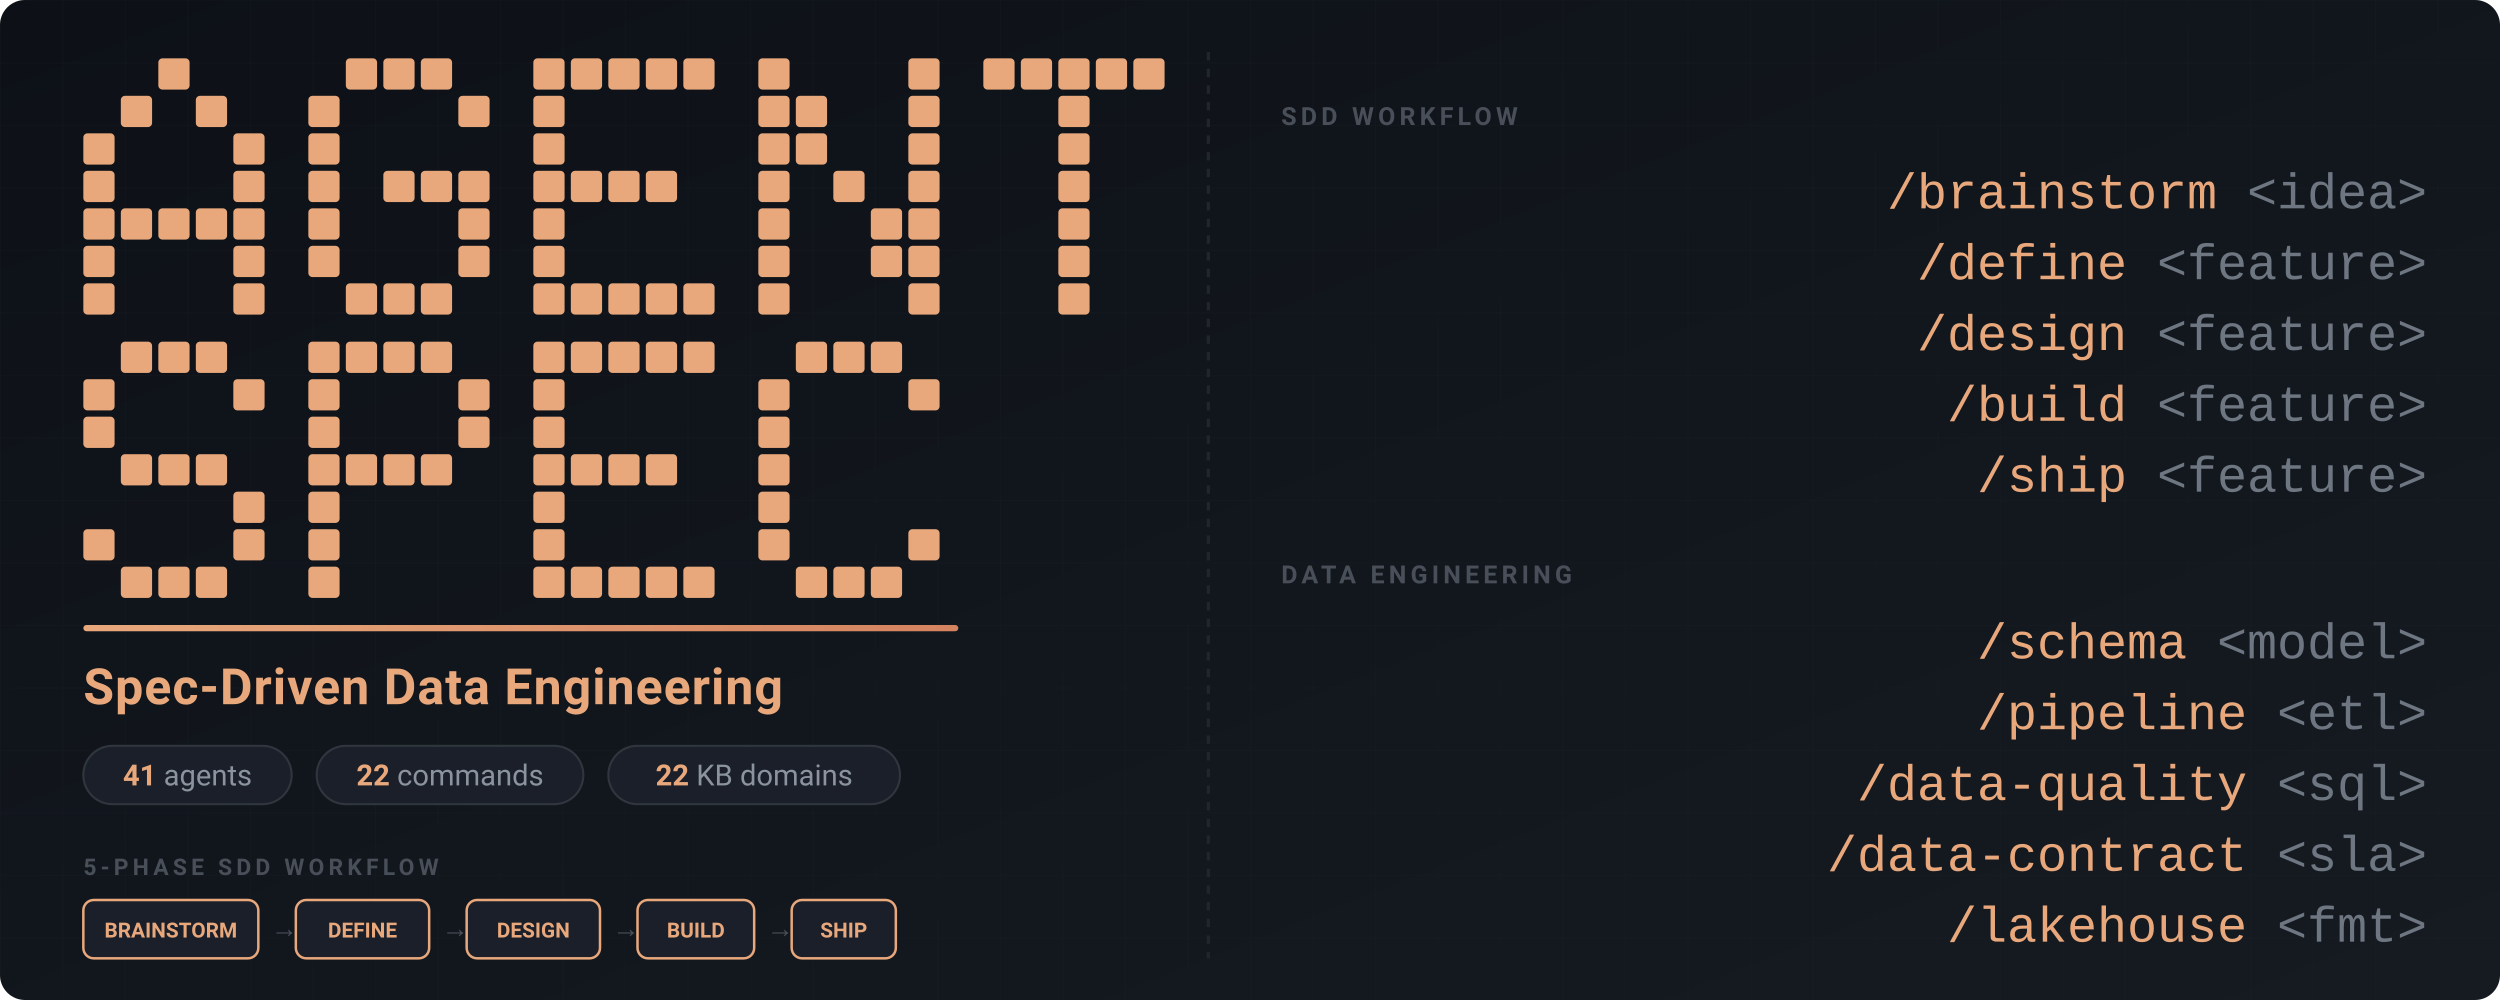
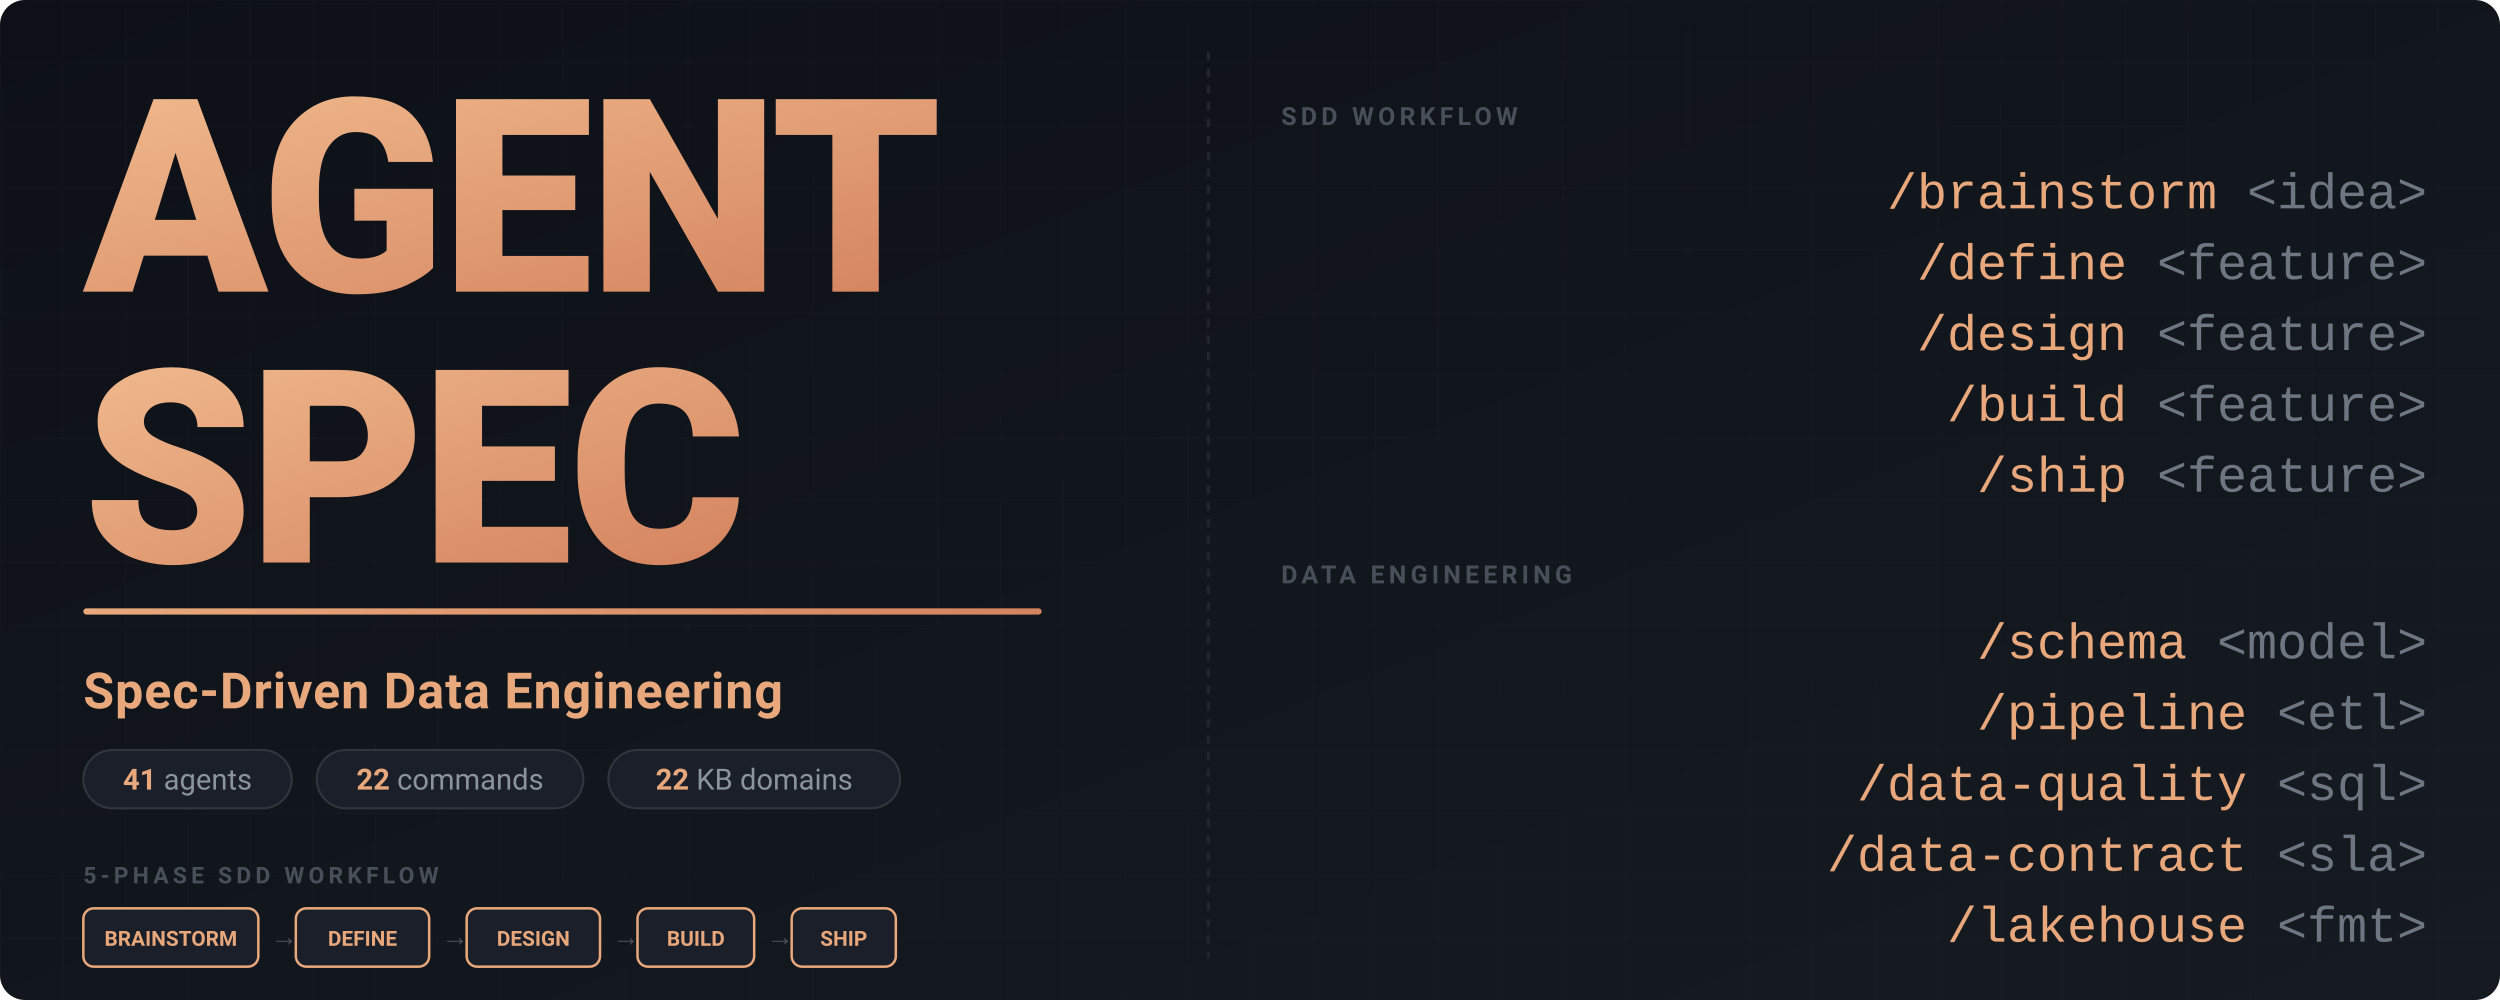
<svg xmlns="http://www.w3.org/2000/svg" viewBox="0 0 1200 480" width="1200" height="480">
  <defs>
    <linearGradient id="bgGrad" x1="0%" y1="0%" x2="100%" y2="100%">
      <stop offset="0%" style="stop-color:#0d1117" />
      <stop offset="100%" style="stop-color:#161b22" />
    </linearGradient>
    <linearGradient id="accentGrad" x1="0%" y1="0%" x2="100%" y2="0%">
      <stop offset="0%" style="stop-color:#e8a87c" />
      <stop offset="100%" style="stop-color:#d4845f" />
    </linearGradient>
+     <linearGradient id="titleFade" x1="0%" y1="0%" x2="100%" y2="100%">
+       <stop offset="0%" style="stop-color:#f0b88c" />
+       <stop offset="100%" style="stop-color:#d4845f" />
+     </linearGradient>
  </defs>
  <rect width="1200" height="480" fill="url(#bgGrad)" rx="12" />
  <pattern id="grid" width="30" height="30" patternUnits="userSpaceOnUse">
    <path d="M 30 0 L 0 0 0 30" fill="none" stroke="#21262d" stroke-width="0.5" />
  </pattern>
  <rect width="1200" height="480" fill="url(#grid)" rx="12" opacity="0.3" />
-   <g fill="#e8a87c">
-     <rect x="76" y="28" width="15" height="15" rx="2" />
-     <rect x="58" y="46" width="15" height="15" rx="2" />
-     <rect x="94" y="46" width="15" height="15" rx="2" />
-     <rect x="40" y="64" width="15" height="15" rx="2" />
-     <rect x="112" y="64" width="15" height="15" rx="2" />
-     <rect x="40" y="82" width="15" height="15" rx="2" />
-     <rect x="112" y="82" width="15" height="15" rx="2" />
-     <rect x="40" y="100" width="15" height="15" rx="2" />
-     <rect x="58" y="100" width="15" height="15" rx="2" />
-     <rect x="76" y="100" width="15" height="15" rx="2" />
-     <rect x="94" y="100" width="15" height="15" rx="2" />
-     <rect x="112" y="100" width="15" height="15" rx="2" />
-     <rect x="40" y="118" width="15" height="15" rx="2" />
-     <rect x="112" y="118" width="15" height="15" rx="2" />
-     <rect x="40" y="136" width="15" height="15" rx="2" />
-     <rect x="112" y="136" width="15" height="15" rx="2" />
-   </g>
-   <g fill="#e8a87c">
-     <rect x="166" y="28" width="15" height="15" rx="2" />
-     <rect x="184" y="28" width="15" height="15" rx="2" />
-     <rect x="202" y="28" width="15" height="15" rx="2" />
-     <rect x="148" y="46" width="15" height="15" rx="2" />
-     <rect x="220" y="46" width="15" height="15" rx="2" />
-     <rect x="148" y="64" width="15" height="15" rx="2" />
-     <rect x="148" y="82" width="15" height="15" rx="2" />
-     <rect x="184" y="82" width="15" height="15" rx="2" />
-     <rect x="202" y="82" width="15" height="15" rx="2" />
-     <rect x="220" y="82" width="15" height="15" rx="2" />
-     <rect x="148" y="100" width="15" height="15" rx="2" />
-     <rect x="220" y="100" width="15" height="15" rx="2" />
-     <rect x="148" y="118" width="15" height="15" rx="2" />
-     <rect x="220" y="118" width="15" height="15" rx="2" />
-     <rect x="166" y="136" width="15" height="15" rx="2" />
-     <rect x="184" y="136" width="15" height="15" rx="2" />
-     <rect x="202" y="136" width="15" height="15" rx="2" />
-   </g>
-   <g fill="#e8a87c">
-     <rect x="256" y="28" width="15" height="15" rx="2" />
-     <rect x="274" y="28" width="15" height="15" rx="2" />
-     <rect x="292" y="28" width="15" height="15" rx="2" />
-     <rect x="310" y="28" width="15" height="15" rx="2" />
-     <rect x="328" y="28" width="15" height="15" rx="2" />
-     <rect x="256" y="46" width="15" height="15" rx="2" />
-     <rect x="256" y="64" width="15" height="15" rx="2" />
-     <rect x="256" y="82" width="15" height="15" rx="2" />
-     <rect x="274" y="82" width="15" height="15" rx="2" />
-     <rect x="292" y="82" width="15" height="15" rx="2" />
-     <rect x="310" y="82" width="15" height="15" rx="2" />
-     <rect x="256" y="100" width="15" height="15" rx="2" />
-     <rect x="256" y="118" width="15" height="15" rx="2" />
-     <rect x="256" y="136" width="15" height="15" rx="2" />
-     <rect x="274" y="136" width="15" height="15" rx="2" />
-     <rect x="292" y="136" width="15" height="15" rx="2" />
-     <rect x="310" y="136" width="15" height="15" rx="2" />
-     <rect x="328" y="136" width="15" height="15" rx="2" />
-   </g>
-   <g fill="#e8a87c">
-     <rect x="364" y="28" width="15" height="15" rx="2" />
-     <rect x="436" y="28" width="15" height="15" rx="2" />
-     <rect x="364" y="46" width="15" height="15" rx="2" />
-     <rect x="382" y="46" width="15" height="15" rx="2" />
-     <rect x="436" y="46" width="15" height="15" rx="2" />
-     <rect x="364" y="64" width="15" height="15" rx="2" />
-     <rect x="382" y="64" width="15" height="15" rx="2" />
-     <rect x="436" y="64" width="15" height="15" rx="2" />
-     <rect x="364" y="82" width="15" height="15" rx="2" />
-     <rect x="400" y="82" width="15" height="15" rx="2" />
-     <rect x="436" y="82" width="15" height="15" rx="2" />
-     <rect x="364" y="100" width="15" height="15" rx="2" />
-     <rect x="418" y="100" width="15" height="15" rx="2" />
-     <rect x="436" y="100" width="15" height="15" rx="2" />
-     <rect x="364" y="118" width="15" height="15" rx="2" />
-     <rect x="418" y="118" width="15" height="15" rx="2" />
-     <rect x="436" y="118" width="15" height="15" rx="2" />
-     <rect x="364" y="136" width="15" height="15" rx="2" />
-     <rect x="436" y="136" width="15" height="15" rx="2" />
-   </g>
-   <g fill="#e8a87c">
-     <rect x="472" y="28" width="15" height="15" rx="2" />
-     <rect x="490" y="28" width="15" height="15" rx="2" />
-     <rect x="508" y="28" width="15" height="15" rx="2" />
-     <rect x="526" y="28" width="15" height="15" rx="2" />
-     <rect x="544" y="28" width="15" height="15" rx="2" />
-     <rect x="508" y="46" width="15" height="15" rx="2" />
-     <rect x="508" y="64" width="15" height="15" rx="2" />
-     <rect x="508" y="82" width="15" height="15" rx="2" />
-     <rect x="508" y="100" width="15" height="15" rx="2" />
-     <rect x="508" y="118" width="15" height="15" rx="2" />
-     <rect x="508" y="136" width="15" height="15" rx="2" />
-   </g>
-   <g fill="#e8a87c">
-     <rect x="58" y="164" width="15" height="15" rx="2" />
-     <rect x="76" y="164" width="15" height="15" rx="2" />
-     <rect x="94" y="164" width="15" height="15" rx="2" />
-     <rect x="40" y="182" width="15" height="15" rx="2" />
-     <rect x="112" y="182" width="15" height="15" rx="2" />
-     <rect x="40" y="200" width="15" height="15" rx="2" />
-     <rect x="58" y="218" width="15" height="15" rx="2" />
-     <rect x="76" y="218" width="15" height="15" rx="2" />
-     <rect x="94" y="218" width="15" height="15" rx="2" />
-     <rect x="112" y="236" width="15" height="15" rx="2" />
-     <rect x="40" y="254" width="15" height="15" rx="2" />
-     <rect x="112" y="254" width="15" height="15" rx="2" />
-     <rect x="58" y="272" width="15" height="15" rx="2" />
-     <rect x="76" y="272" width="15" height="15" rx="2" />
-     <rect x="94" y="272" width="15" height="15" rx="2" />
-   </g>
-   <g fill="#e8a87c">
-     <rect x="148" y="164" width="15" height="15" rx="2" />
-     <rect x="166" y="164" width="15" height="15" rx="2" />
-     <rect x="184" y="164" width="15" height="15" rx="2" />
-     <rect x="202" y="164" width="15" height="15" rx="2" />
-     <rect x="148" y="182" width="15" height="15" rx="2" />
-     <rect x="220" y="182" width="15" height="15" rx="2" />
-     <rect x="148" y="200" width="15" height="15" rx="2" />
-     <rect x="220" y="200" width="15" height="15" rx="2" />
-     <rect x="148" y="218" width="15" height="15" rx="2" />
-     <rect x="166" y="218" width="15" height="15" rx="2" />
-     <rect x="184" y="218" width="15" height="15" rx="2" />
-     <rect x="202" y="218" width="15" height="15" rx="2" />
-     <rect x="148" y="236" width="15" height="15" rx="2" />
-     <rect x="148" y="254" width="15" height="15" rx="2" />
-     <rect x="148" y="272" width="15" height="15" rx="2" />
-   </g>
-   <g fill="#e8a87c">
-     <rect x="256" y="164" width="15" height="15" rx="2" />
-     <rect x="274" y="164" width="15" height="15" rx="2" />
-     <rect x="292" y="164" width="15" height="15" rx="2" />
-     <rect x="310" y="164" width="15" height="15" rx="2" />
-     <rect x="328" y="164" width="15" height="15" rx="2" />
-     <rect x="256" y="182" width="15" height="15" rx="2" />
-     <rect x="256" y="200" width="15" height="15" rx="2" />
-     <rect x="256" y="218" width="15" height="15" rx="2" />
-     <rect x="274" y="218" width="15" height="15" rx="2" />
-     <rect x="292" y="218" width="15" height="15" rx="2" />
-     <rect x="310" y="218" width="15" height="15" rx="2" />
-     <rect x="256" y="236" width="15" height="15" rx="2" />
-     <rect x="256" y="254" width="15" height="15" rx="2" />
-     <rect x="256" y="272" width="15" height="15" rx="2" />
-     <rect x="274" y="272" width="15" height="15" rx="2" />
-     <rect x="292" y="272" width="15" height="15" rx="2" />
-     <rect x="310" y="272" width="15" height="15" rx="2" />
-     <rect x="328" y="272" width="15" height="15" rx="2" />
-   </g>
-   <g fill="#e8a87c">
-     <rect x="382" y="164" width="15" height="15" rx="2" />
-     <rect x="400" y="164" width="15" height="15" rx="2" />
-     <rect x="418" y="164" width="15" height="15" rx="2" />
-     <rect x="364" y="182" width="15" height="15" rx="2" />
-     <rect x="436" y="182" width="15" height="15" rx="2" />
-     <rect x="364" y="200" width="15" height="15" rx="2" />
-     <rect x="364" y="218" width="15" height="15" rx="2" />
-     <rect x="364" y="236" width="15" height="15" rx="2" />
-     <rect x="364" y="254" width="15" height="15" rx="2" />
-     <rect x="436" y="254" width="15" height="15" rx="2" />
-     <rect x="382" y="272" width="15" height="15" rx="2" />
-     <rect x="400" y="272" width="15" height="15" rx="2" />
-     <rect x="418" y="272" width="15" height="15" rx="2" />
-   </g>
-   <rect x="40" y="300" width="420" height="3" fill="url(#accentGrad)" rx="1.5" />
-   <text x="40" y="338" font-family="system-ui, -apple-system, 'Segoe UI', Roboto, 'Helvetica Neue', Arial, sans-serif" font-size="24" fill="#e8a87c" font-weight="600" letter-spacing="0.5">Spec-Driven Data Engineering</text>
+   <text x="40" y="140" font-family="system-ui, -apple-system, 'Segoe UI', Roboto, 'Helvetica Neue', Arial, sans-serif" font-size="130" fill="url(#titleFade)" font-weight="900" letter-spacing="-2">AGENT</text>
+   <text x="40" y="270" font-family="system-ui, -apple-system, 'Segoe UI', Roboto, 'Helvetica Neue', Arial, sans-serif" font-size="130" fill="url(#titleFade)" font-weight="900" letter-spacing="-2">SPEC</text>
+   <rect x="40" y="292" width="460" height="3" fill="url(#accentGrad)" rx="1.5" />
+   <text x="40" y="340" font-family="system-ui, -apple-system, 'Segoe UI', Roboto, 'Helvetica Neue', Arial, sans-serif" font-size="24" fill="#e8a87c" font-weight="600" letter-spacing="0.5">Spec-Driven Data Engineering</text>
  <g font-family="system-ui, -apple-system, 'Segoe UI', Roboto, 'Helvetica Neue', Arial, sans-serif" font-size="14">
-     <rect x="40" y="358" width="100" height="28" fill="#1a1f29" stroke="#30363d" stroke-width="1" rx="14" />
-     <text x="90" y="377" text-anchor="middle" fill="#8b949e">
+     <rect x="40" y="360" width="100" height="28" fill="#1a1f29" stroke="#30363d" stroke-width="1" rx="14" />
+     <text x="90" y="379" text-anchor="middle" fill="#8b949e">
      <tspan fill="#e8a87c" font-weight="bold">41</tspan> agents</text>
-     <rect x="152" y="358" width="128" height="28" fill="#1a1f29" stroke="#30363d" stroke-width="1" rx="14" />
-     <text x="216" y="377" text-anchor="middle" fill="#8b949e">
+     <rect x="152" y="360" width="128" height="28" fill="#1a1f29" stroke="#30363d" stroke-width="1" rx="14" />
+     <text x="216" y="379" text-anchor="middle" fill="#8b949e">
      <tspan fill="#e8a87c" font-weight="bold">22</tspan> commands</text>
-     <rect x="292" y="358" width="140" height="28" fill="#1a1f29" stroke="#30363d" stroke-width="1" rx="14" />
-     <text x="362" y="377" text-anchor="middle" fill="#8b949e">
+     <rect x="292" y="360" width="140" height="28" fill="#1a1f29" stroke="#30363d" stroke-width="1" rx="14" />
+     <text x="362" y="379" text-anchor="middle" fill="#8b949e">
      <tspan fill="#e8a87c" font-weight="bold">22</tspan> KB domains</text>
  </g>
  <g font-family="system-ui, -apple-system, 'Segoe UI', Roboto, 'Helvetica Neue', Arial, sans-serif">
-     <text x="40" y="420" font-size="11" fill="#484f58" font-weight="bold" letter-spacing="2">5-PHASE SDD WORKFLOW</text>
-     <rect x="40" y="432" width="84" height="28" fill="#1a1f29" stroke="#e8a87c" stroke-width="1.2" rx="5" />
-     <text x="82" y="450" font-size="10" fill="#e8a87c" text-anchor="middle" font-weight="bold">BRAINSTORM</text>
-     <text x="130" y="450" font-size="13" fill="#484f58">→</text>
-     <rect x="142" y="432" width="64" height="28" fill="#1a1f29" stroke="#e8a87c" stroke-width="1.2" rx="5" />
-     <text x="174" y="450" font-size="10" fill="#e8a87c" text-anchor="middle" font-weight="bold">DEFINE</text>
-     <text x="212" y="450" font-size="13" fill="#484f58">→</text>
-     <rect x="224" y="432" width="64" height="28" fill="#1a1f29" stroke="#e8a87c" stroke-width="1.2" rx="5" />
-     <text x="256" y="450" font-size="10" fill="#e8a87c" text-anchor="middle" font-weight="bold">DESIGN</text>
-     <text x="294" y="450" font-size="13" fill="#484f58">→</text>
-     <rect x="306" y="432" width="56" height="28" fill="#1a1f29" stroke="#e8a87c" stroke-width="1.2" rx="5" />
-     <text x="334" y="450" font-size="10" fill="#e8a87c" text-anchor="middle" font-weight="bold">BUILD</text>
-     <text x="368" y="450" font-size="13" fill="#484f58">→</text>
-     <rect x="380" y="432" width="50" height="28" fill="#1a1f29" stroke="#e8a87c" stroke-width="1.2" rx="5" />
-     <text x="405" y="450" font-size="10" fill="#e8a87c" text-anchor="middle" font-weight="bold">SHIP</text>
+     <text x="40" y="424" font-size="11" fill="#484f58" font-weight="bold" letter-spacing="2">5-PHASE SDD WORKFLOW</text>
+     <rect x="40" y="436" width="84" height="28" fill="#1a1f29" stroke="#e8a87c" stroke-width="1.2" rx="5" />
+     <text x="82" y="454" font-size="10" fill="#e8a87c" text-anchor="middle" font-weight="bold">BRAINSTORM</text>
+     <text x="130" y="454" font-size="13" fill="#484f58">→</text>
+     <rect x="142" y="436" width="64" height="28" fill="#1a1f29" stroke="#e8a87c" stroke-width="1.2" rx="5" />
+     <text x="174" y="454" font-size="10" fill="#e8a87c" text-anchor="middle" font-weight="bold">DEFINE</text>
+     <text x="212" y="454" font-size="13" fill="#484f58">→</text>
+     <rect x="224" y="436" width="64" height="28" fill="#1a1f29" stroke="#e8a87c" stroke-width="1.2" rx="5" />
+     <text x="256" y="454" font-size="10" fill="#e8a87c" text-anchor="middle" font-weight="bold">DESIGN</text>
+     <text x="294" y="454" font-size="13" fill="#484f58">→</text>
+     <rect x="306" y="436" width="56" height="28" fill="#1a1f29" stroke="#e8a87c" stroke-width="1.2" rx="5" />
+     <text x="334" y="454" font-size="10" fill="#e8a87c" text-anchor="middle" font-weight="bold">BUILD</text>
+     <text x="368" y="454" font-size="13" fill="#484f58">→</text>
+     <rect x="380" y="436" width="50" height="28" fill="#1a1f29" stroke="#e8a87c" stroke-width="1.2" rx="5" />
+     <text x="405" y="454" font-size="10" fill="#e8a87c" text-anchor="middle" font-weight="bold">SHIP</text>
  </g>
  <line x1="580" y1="25" x2="580" y2="460" stroke="#21262d" stroke-width="1.5" stroke-dasharray="4,4" />
  <text x="615" y="60" font-family="system-ui, -apple-system, 'Segoe UI', Roboto, sans-serif" font-size="12" fill="#484f58" font-weight="bold" letter-spacing="2">SDD WORKFLOW</text>
  <g font-family="'SFMono-Regular', 'Cascadia Code', 'Fira Code', 'Courier New', monospace" font-size="24">
    <text x="1165" y="100" text-anchor="end" fill="#6e7681">
      <tspan fill="#e8a87c">/brainstorm</tspan> &lt;idea&gt;</text>
    <text x="1165" y="134" text-anchor="end" fill="#6e7681">
      <tspan fill="#e8a87c">/define</tspan> &lt;feature&gt;</text>
    <text x="1165" y="168" text-anchor="end" fill="#6e7681">
      <tspan fill="#e8a87c">/design</tspan> &lt;feature&gt;</text>
    <text x="1165" y="202" text-anchor="end" fill="#6e7681">
      <tspan fill="#e8a87c">/build</tspan> &lt;feature&gt;</text>
    <text x="1165" y="236" text-anchor="end" fill="#6e7681">
      <tspan fill="#e8a87c">/ship</tspan> &lt;feature&gt;</text>
  </g>
  <text x="615" y="280" font-family="system-ui, -apple-system, 'Segoe UI', Roboto, sans-serif" font-size="12" fill="#484f58" font-weight="bold" letter-spacing="2">DATA ENGINEERING</text>
  <g font-family="'SFMono-Regular', 'Cascadia Code', 'Fira Code', 'Courier New', monospace" font-size="24">
    <text x="1165" y="316" text-anchor="end" fill="#6e7681">
      <tspan fill="#e8a87c">/schema</tspan> &lt;model&gt;</text>
    <text x="1165" y="350" text-anchor="end" fill="#6e7681">
      <tspan fill="#e8a87c">/pipeline</tspan> &lt;etl&gt;</text>
    <text x="1165" y="384" text-anchor="end" fill="#6e7681">
      <tspan fill="#e8a87c">/data-quality</tspan> &lt;sql&gt;</text>
    <text x="1165" y="418" text-anchor="end" fill="#6e7681">
      <tspan fill="#e8a87c">/data-contract</tspan> &lt;sla&gt;</text>
    <text x="1165" y="452" text-anchor="end" fill="#6e7681">
      <tspan fill="#e8a87c">/lakehouse</tspan> &lt;fmt&gt;</text>
  </g>
</svg>
